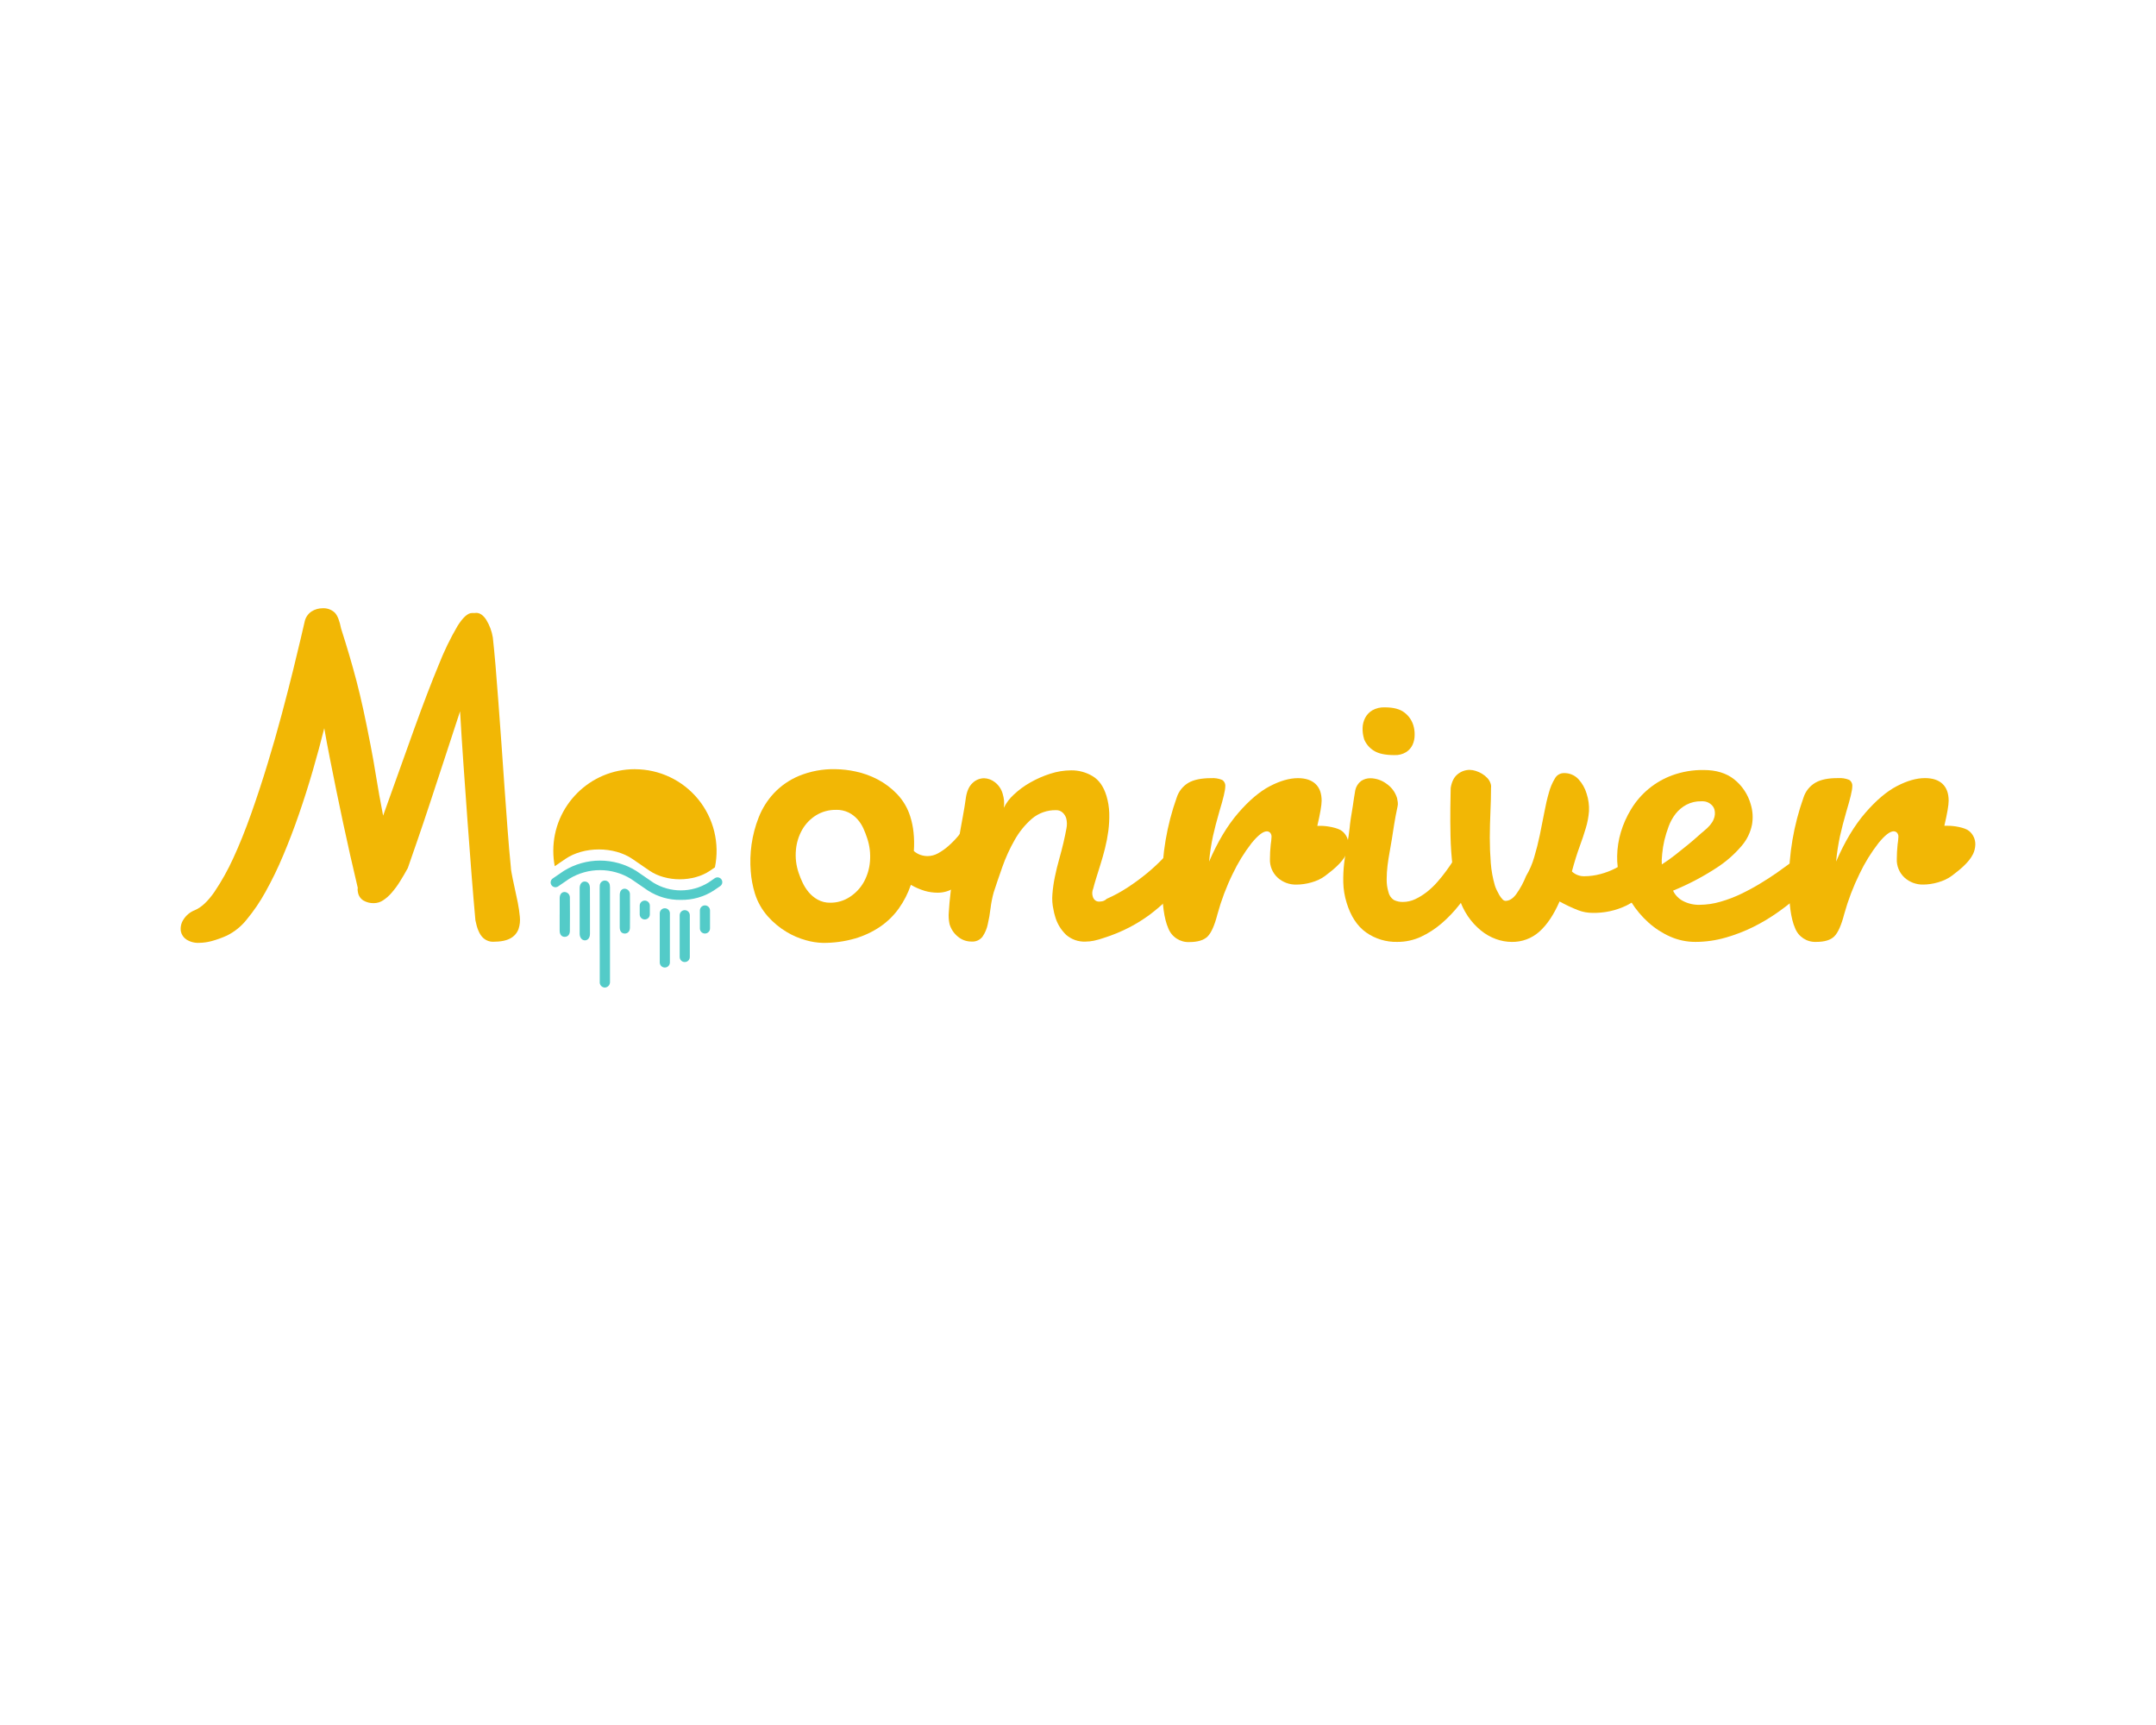
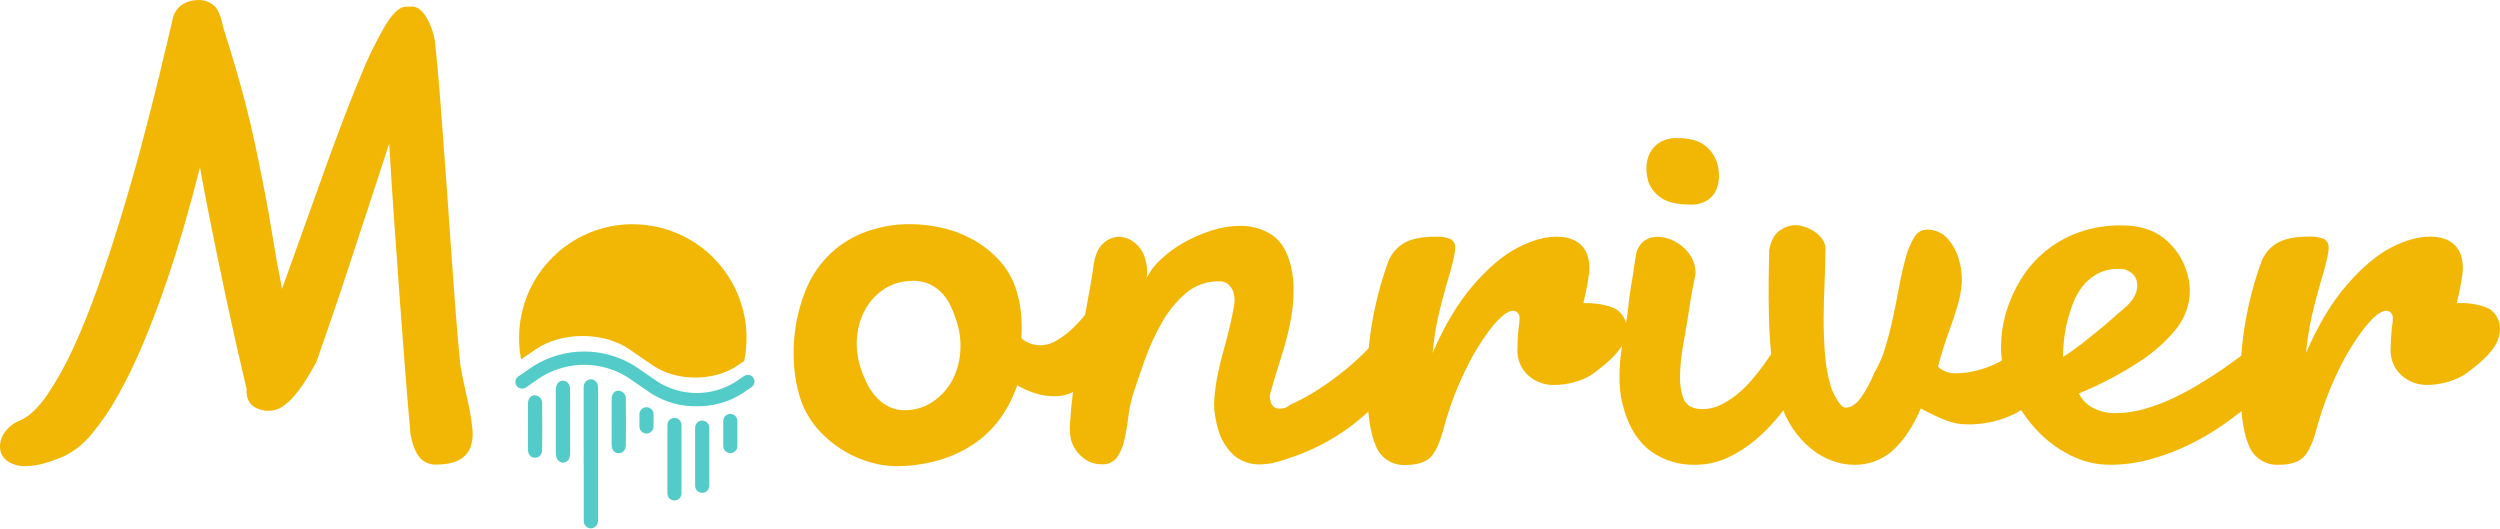
- <svg xmlns="http://www.w3.org/2000/svg" id="Layer_1" data-name="Layer 1" viewBox="0 0 1000 800">
+ <svg xmlns="http://www.w3.org/2000/svg" id="Layer_1" data-name="Layer 1" viewBox="83.8 282.07 832.4 175.93">
  <defs>
-     <style>.cls-1{fill:#f2b705;}.cls-2{fill:#53cbc8;}</style>
+     <style>.cls-1{fill:#f2b705}.cls-2{fill:#53cbc8}</style>
  </defs>
-   <path class="cls-1" d="M387.43,356.72a46.59,46.59,0,0,1,9.42,1.08A39,39,0,0,1,407,361.44a34.92,34.92,0,0,1,9.07,6.81,26.43,26.43,0,0,1,6.14,10.45,36.81,36.81,0,0,1,1.51,7.34,48.79,48.79,0,0,1,.14,8.63A9.4,9.4,0,0,0,427,396.5a10.6,10.6,0,0,0,3.3.53,10.18,10.18,0,0,0,4.76-1.28,26.24,26.24,0,0,0,4.8-3.37,42.78,42.78,0,0,0,4.52-4.61c1.42-1.71,2.78-3.43,4-5.14s2.31-3.35,3.26-4.88,1.72-2.86,2.34-3.92a1.87,1.87,0,0,1,1.65-.71,5.14,5.14,0,0,1,3.29,1.55,9.74,9.74,0,0,1,2.64,4.35,14.09,14.09,0,0,1,.38,6.42,15.7,15.7,0,0,1-3.93,7.61q-1.77,2.77-4,6.41a50.44,50.44,0,0,1-5.12,6.87,30.42,30.42,0,0,1-6.35,5.46A13.93,13.93,0,0,1,434.8,414a21.86,21.86,0,0,1-5.9-.85,30.51,30.51,0,0,1-6.42-2.79,42.08,42.08,0,0,1-5.57,10.93,34.85,34.85,0,0,1-8.66,8.47,41.67,41.67,0,0,1-11.79,5.52,52.08,52.08,0,0,1-14.9,2,31.2,31.2,0,0,1-7.62-1.19,35.86,35.86,0,0,1-9.14-3.91,37.31,37.31,0,0,1-8.61-7.13,29,29,0,0,1-6.06-10.7,46.13,46.13,0,0,1-1.92-10.29,57,57,0,0,1,.37-12.38,54.91,54.91,0,0,1,3.34-12.65A35.46,35.46,0,0,1,359,367.81a33.87,33.87,0,0,1,11.64-8A41.86,41.86,0,0,1,387.43,356.72Zm.35,18.87a17.14,17.14,0,0,0-9.27,2.52,18.93,18.93,0,0,0-6.42,6.65,22.89,22.89,0,0,0-2.91,9.33,25.51,25.51,0,0,0,1.24,10.69,40.92,40.92,0,0,0,1.79,4.45,20.57,20.57,0,0,0,2.85,4.51,14.82,14.82,0,0,0,4.2,3.48,11.52,11.52,0,0,0,5.8,1.43,16.23,16.23,0,0,0,9.18-2.73,19.81,19.81,0,0,0,6.42-6.86,23.57,23.57,0,0,0,2.85-9.55,26.66,26.66,0,0,0-1.31-10.82,43.52,43.52,0,0,0-1.72-4.45,16.79,16.79,0,0,0-2.73-4.24,13.7,13.7,0,0,0-4.09-3.16,12.82,12.82,0,0,0-5.84-1.27Z" />
-   <path class="cls-1" d="M220.5,426.77q-.83-9.07-1.77-21t-1.89-25q-.94-13-1.87-26.21t-1.58-24.68q-3.49,10.77-7.08,21.62t-6.78,20.64q-3.21,9.76-5.95,17.67t-4.43,12.77c-1.19,2.17-2.4,4.25-3.64,6.22a40.9,40.9,0,0,1-3.8,5.17,18.89,18.89,0,0,1-4,3.56,7.74,7.74,0,0,1-4.28,1.32,9,9,0,0,1-4.93-1.26,5.52,5.52,0,0,1-2.48-3.8c-.07-.35-.12-.72-.15-1a3.8,3.8,0,0,1,.08-1q-3.57-15-6.82-30.21t-6.15-30l-1.35-7q-.68-3.48-1.23-6.86-2.37,9.5-5.34,19.73t-6.42,20.19q-3.45,10-7.35,19.2a165.1,165.1,0,0,1-8.14,16.77,82.2,82.2,0,0,1-8.72,12.84,27,27,0,0,1-9.16,7.43,47.18,47.18,0,0,1-7.2,2.59,23.41,23.41,0,0,1-5.65.79,10.08,10.08,0,0,1-5.94-1.53A6,6,0,0,1,83.9,432a7.79,7.79,0,0,1,1.15-5.48,10.89,10.89,0,0,1,5.36-4.43q4.49-1.9,9-8.39A107.66,107.66,0,0,0,108.19,398q4.28-9.27,8.32-20.68t7.59-23.1q3.57-11.7,6.57-22.94T135.9,311q2.23-9.07,3.65-15.14c.93-4.05,1.52-6.56,1.75-7.54a7.54,7.54,0,0,1,3.2-4.75,9.47,9.47,0,0,1,5.09-1.48,7.6,7.6,0,0,1,5.71,2.06c1.29,1.35,2.21,3.82,2.9,7.34q2.13,6.65,3.85,12.49t3.34,12q1.61,6.17,3.16,13.29t3.34,16.4q1.31,6.66,2.59,14.67t3.22,17.93q8.19-23,14.53-40.56t11.27-29.42a127.82,127.82,0,0,1,8.69-17.94q3.8-6.06,6.74-6.06h.71a4.21,4.21,0,0,0,.62,0,3.36,3.36,0,0,1,.63-.06q2.52,0,4.62,3.17a22.68,22.68,0,0,1,3.07,8.22q.58,5.18,1.24,12.84t1.33,16.92q.72,9.24,1.43,19.47t1.42,20.3q.72,10.08,1.43,19.57t1.49,17.19a17.69,17.69,0,0,0,.34,2.8l.56,2.9c.36,1.82.75,3.67,1.18,5.53s.82,3.71,1.18,5.54q.62,3.17.93,6.42a13.41,13.41,0,0,1-.62,5.8,8,8,0,0,1-3.66,4.22q-2.75,1.62-8.13,1.64a6.74,6.74,0,0,1-4.95-2.14C222.31,433.09,221.22,430.5,220.5,426.77Z" />
-   <path class="cls-1" d="M448,369.92c.45-3,1.47-5.29,3.08-6.77a7.72,7.72,0,0,1,5.39-2.23,8.49,8.49,0,0,1,5,1.86,10.16,10.16,0,0,1,3.62,5.45,16.35,16.35,0,0,1,.6,3,13.2,13.2,0,0,1-.1,3.38,20.81,20.81,0,0,1,4.62-6.08,39.14,39.14,0,0,1,7.61-5.61,48.8,48.8,0,0,1,9.27-4.08,32,32,0,0,1,9.75-1.58,18.9,18.9,0,0,1,9.94,2.7c3,1.79,5.12,4.85,6.42,9.15a30.57,30.57,0,0,1,1.29,7.94,52.86,52.86,0,0,1-.41,8.25,71.86,71.86,0,0,1-1.55,8.1c-.66,2.65-1.36,5.13-2.1,7.46s-1.4,4.46-2,6.42-1.07,3.56-1.37,4.81a5.26,5.26,0,0,0-.14,3.92,3.28,3.28,0,0,0,1,1.48,2.69,2.69,0,0,0,1.84.64,9.55,9.55,0,0,0,1.6-.17,4.07,4.07,0,0,0,1.93-1.1,65.64,65.64,0,0,0,9.75-5.3,101.34,101.34,0,0,0,9.12-6.71,89.15,89.15,0,0,0,7.66-7.14,67.21,67.21,0,0,0,5.51-6.41,3.45,3.45,0,0,1,2.75-1.38,4.39,4.39,0,0,1,3.15,1.38,8.09,8.09,0,0,1,2,3.48,15.07,15.07,0,0,1,.23,7.31,15.35,15.35,0,0,1-4,7.51l-8.34,7.93a89.2,89.2,0,0,1-7.93,6.73A71.37,71.37,0,0,1,524,430a74.61,74.61,0,0,1-12.12,5,36.63,36.63,0,0,1-4.5,1.27,20,20,0,0,1-3.94.42,12.84,12.84,0,0,1-8.93-3.13,18.81,18.81,0,0,1-5.18-8.73c-.15-.49-.28-1-.39-1.42s-.21-1-.31-1.54a23.16,23.16,0,0,1-.5-7.19,62.41,62.41,0,0,1,1.15-8.05q.84-4.12,2-8.2c.76-2.71,1.43-5.29,2-7.72s1-4.61,1.36-6.51a10.43,10.43,0,0,0-.09-4.65,6,6,0,0,0-1.69-2.71,4.24,4.24,0,0,0-3-1.11,16.8,16.8,0,0,0-11.28,4,37.13,37.13,0,0,0-8,9.9,76.09,76.09,0,0,0-5.67,12.43q-2.32,6.57-4,11.75a51,51,0,0,0-1.48,7.46,66.75,66.75,0,0,1-1.29,7.41,15.83,15.83,0,0,1-2.42,5.7,5.85,5.85,0,0,1-5.12,2.28,9.65,9.65,0,0,1-6.37-2.33,11.7,11.7,0,0,1-3.8-5.71,18.49,18.49,0,0,1-.34-5.82c.15-2.68.43-5.78.86-9.31s1-7.32,1.62-11.41,1.31-8.08,2-12.06,1.33-7.75,2-11.27S447.66,372.41,448,369.92Z" />
-   <path class="cls-1" d="M628.61,366.43a7.3,7.3,0,0,1,2.72-4.24,7.49,7.49,0,0,1,4.28-1.27,12.75,12.75,0,0,1,7.53,2.6,12.39,12.39,0,0,1,4.85,6.61c.13.64.24,1.27.33,1.9a5.11,5.11,0,0,1-.09,1.91c-.4,1.84-.72,3.39-.94,4.66s-.44,2.45-.62,3.56-.35,2.14-.51,3.23-.35,2.33-.59,3.81q-.42,2.66-1,5.77t-1,6.42a55,55,0,0,0-.4,6.42,19.43,19.43,0,0,0,.8,5.82,5.94,5.94,0,0,0,2.54,3.76,9,9,0,0,0,4.23.9,13.43,13.43,0,0,0,5.64-1.27,27.69,27.69,0,0,0,5.32-3.28,36,36,0,0,0,4.88-4.6q2.29-2.59,4.22-5.25t3.48-5.07a46,46,0,0,0,2.54-4.34,4.22,4.22,0,0,1,3.51-2,5,5,0,0,1,3.56,1.69,10.11,10.11,0,0,1,2.51,4.34,12.3,12.3,0,0,1,.4,5.19,10.37,10.37,0,0,1-2.27,5.18q-3.57,5.5-7.49,10.53a60.81,60.81,0,0,1-8.46,8.89,42,42,0,0,1-9.59,6.19,25.82,25.82,0,0,1-10.91,2.33,24.14,24.14,0,0,1-14.47-4.4q-6.14-4.38-9-13.7a34.93,34.93,0,0,1-1.57-9.52,66.66,66.66,0,0,1,.43-9.05q.51-4.39,1.33-8.46A70.4,70.4,0,0,0,626,383.9c.07-.92.23-2.33.51-4.23s.59-3.86.95-5.83C627.78,371.51,628.17,369,628.61,366.43Zm4.06-23.81a15.4,15.4,0,0,1-.67-5,10.83,10.83,0,0,1,1.19-4.7,8.89,8.89,0,0,1,3.31-3.49,10.82,10.82,0,0,1,5.81-1.38q6,0,9.06,2.38a11.65,11.65,0,0,1,4.19,6,14.19,14.19,0,0,1,.58,4.44,10.88,10.88,0,0,1-.94,4.5,8,8,0,0,1-3,3.44,9.65,9.65,0,0,1-5.45,1.38q-6.42,0-9.58-2.07a11.24,11.24,0,0,1-4.54-5.48Z" />
-   <path class="cls-1" d="M767,410.45a49,49,0,0,1-12.54,9.47,34.69,34.69,0,0,1-16,3.44,18.53,18.53,0,0,1-6.33-1.17,70,70,0,0,1-8.77-4.12q-4,9.19-9.37,14a18.74,18.74,0,0,1-12.84,4.76,21.67,21.67,0,0,1-7.3-1.33,23.56,23.56,0,0,1-7-4,31,31,0,0,1-6-6.56,32.81,32.81,0,0,1-4.28-9.1,77.25,77.25,0,0,1-2.79-13.7q-.85-7.36-1-14.35t-.08-12.91c.06-3.95.12-7.09.16-9.42q.72-4.44,3.25-6.42a8.86,8.86,0,0,1,5.52-2,10,10,0,0,1,2.86.48,13.22,13.22,0,0,1,2.92,1.32,11.63,11.63,0,0,1,2.47,2,6.67,6.67,0,0,1,1.49,2.54,4.17,4.17,0,0,1,.2,2q0,5.08-.27,11.06t-.3,12q0,6,.46,11.8a50.87,50.87,0,0,0,1.93,10.53,15.19,15.19,0,0,0,.8,2c.39.81.8,1.59,1.23,2.33a10.23,10.23,0,0,0,1.42,1.9,2.1,2.1,0,0,0,1.38.8c1.78,0,3.46-1,5-3.07a38.84,38.84,0,0,0,4.61-8.47,36.53,36.53,0,0,0,3.77-8.73q1.5-5,2.61-10.32t2.07-10.42c.63-3.42,1.35-6.49,2.14-9.21a25.15,25.15,0,0,1,2.78-6.56,4.73,4.73,0,0,1,4.08-2.48,8.88,8.88,0,0,1,6.83,2.8,17.15,17.15,0,0,1,3.8,6.72,22.77,22.77,0,0,1,1.1,8.15,36.4,36.4,0,0,1-1.43,7.67c-.78,2.64-1.75,5.57-2.93,8.78s-2.37,7-3.57,11.49a8.09,8.09,0,0,0,5.83,2.22,29.18,29.18,0,0,0,7.38-1,34.2,34.2,0,0,0,7.05-2.7,39.61,39.61,0,0,0,6.47-4.24,49,49,0,0,0,5.8-5.45,4.29,4.29,0,0,1,2.59-.95,5.06,5.06,0,0,1,3.57,1.7,10.15,10.15,0,0,1,2.5,4.33,12.72,12.72,0,0,1,.24,6.19A11.09,11.09,0,0,1,767,410.45Z" />
-   <path class="cls-1" d="M790.25,357.11q8.55,0,14,4.24a22.63,22.63,0,0,1,7.81,11.75,20.33,20.33,0,0,1,.57,9.27,21.49,21.49,0,0,1-4.8,9.9,52.9,52.9,0,0,1-11.74,10.26,120.27,120.27,0,0,1-20.09,10.53,10.47,10.47,0,0,0,4.65,4.81,15.74,15.74,0,0,0,7.64,1.75,35,35,0,0,0,9.7-1.43,60.69,60.69,0,0,0,9.59-3.65q4.62-2.22,8.88-4.81t7.61-4.92q3.35-2.34,5.56-4a30.35,30.35,0,0,1,3-2.14,2.9,2.9,0,0,1,1.47-.71,12.26,12.26,0,0,1,1.36-.1,4.37,4.37,0,0,1,2.23.58,8.67,8.67,0,0,1,1.81,1.38,6.83,6.83,0,0,1,1.29,1.69,9.61,9.61,0,0,1,.68,1.54,17.29,17.29,0,0,1,.49,2.27,5.28,5.28,0,0,1-.63,3,36.64,36.64,0,0,1-2.58,2.85c-1.48,1.56-3.44,3.39-5.88,5.51a109,109,0,0,1-8.71,6.71,84.87,84.87,0,0,1-11,6.52,74.61,74.61,0,0,1-12.75,4.91,50.39,50.39,0,0,1-14,2,28.73,28.73,0,0,1-11.7-2.43,38.37,38.37,0,0,1-10.13-6.56,44.32,44.32,0,0,1-8-9.53,46.64,46.64,0,0,1-5.2-11.32,32.12,32.12,0,0,1-1.31-10,41.08,41.08,0,0,1,1.7-11,45.18,45.18,0,0,1,4.8-10.74,37.25,37.25,0,0,1,19.08-15.69A41,41,0,0,1,790.25,357.11Zm.71,14.61a5,5,0,0,0-1-.11h-.92a14.1,14.1,0,0,0-6.83,1.59,15.94,15.94,0,0,0-5,4.18,21.77,21.77,0,0,0-3.25,5.87,57.4,57.4,0,0,0-2,6.51,48,48,0,0,0-1,6.2c-.18,2-.28,3.63-.28,5a73.07,73.07,0,0,0,6.14-4.34c2.08-1.62,4-3.18,5.83-4.66s3.38-2.82,4.69-4,2.25-2,2.81-2.43c2.49-2,4-3.83,4.68-5.56a7,7,0,0,0,.38-4.5,4.85,4.85,0,0,0-1.75-2.54,5.82,5.82,0,0,0-2.53-1.2Z" />
-   <path class="cls-1" d="M622.61,385.53a7.9,7.9,0,0,1,2.85,6.21,10.82,10.82,0,0,1-1.1,4.51c-2,4-6.25,7.31-9.79,10s-9,4-13.28,4a12.51,12.51,0,0,1-8.7-3.23,11.14,11.14,0,0,1-3.56-8.71,63.35,63.35,0,0,1,.36-6.61,30.63,30.63,0,0,0,.37-3.57,2.69,2.69,0,0,0-.64-1.94,2.12,2.12,0,0,0-1.56-.64q-2.56,0-7,5.4a77.23,77.23,0,0,0-8.79,14.27A106.05,106.05,0,0,0,564.68,424q-2,7.76-4.58,10.32t-8.43,2.58a10,10,0,0,1-9.8-6.41Q539,424,539,409.76a116.78,116.78,0,0,1,6.77-39.84,12.31,12.31,0,0,1,5.41-6.86q3.75-2.18,10.53-2.18a11.51,11.51,0,0,1,5.13.81,3.19,3.19,0,0,1,1.47,3.06q0,2.6-2.75,11.62c-1.23,4.28-2.2,8-2.94,11.29a104.62,104.62,0,0,0-1.83,11.94q6-13.87,13.55-22.59T589,364.6q7.13-3.72,13-3.72,5.29,0,8.15,2.67t2.85,7.84q0,3.06-2,11.61h1.66C615.33,383,620.71,383.86,622.61,385.53Z" />
-   <path class="cls-1" d="M913.35,385.42a7.93,7.93,0,0,1,2.85,6.21,11,11,0,0,1-1.09,4.52c-2,4-6.26,7.32-9.8,10s-9,4.08-13.26,4.08a12.51,12.51,0,0,1-8.7-3.23,11.15,11.15,0,0,1-3.57-8.71,63.51,63.51,0,0,1,.37-6.61,32.79,32.79,0,0,0,.37-3.56,2.65,2.65,0,0,0-.65-1.94,2.15,2.15,0,0,0-1.55-.65q-2.57,0-7,5.41a77.41,77.41,0,0,0-8.8,14.26,108,108,0,0,0-7.13,18.71q-2,7.74-4.58,10.33t-8.43,2.58a10,10,0,0,1-9.8-6.42q-2.83-6.42-2.85-20.68a117.08,117.08,0,0,1,6.78-39.85A12.31,12.31,0,0,1,842,363q3.76-2.19,10.54-2.14a11.61,11.61,0,0,1,5.12.8,3.19,3.19,0,0,1,1.47,3.07q0,2.58-2.74,11.61-1.85,6.42-2.93,11.29a102.47,102.47,0,0,0-1.84,11.94q6-13.87,13.55-22.59t14.65-12.41q7.14-3.72,13-3.71c3.57,0,6.26.88,8.15,2.66s2.86,4.38,2.86,7.84q0,3.06-2,11.61h1.64C906.06,382.92,911.45,383.75,913.35,385.42Z" />
-   <path class="cls-1" d="M294.5,356.72a37.88,37.88,0,0,0-37.87,37.87,38.69,38.69,0,0,0,.67,7.13l4.9-3.35c8.6-5.9,22.55-5.9,31.15,0l5.13,3.52,2.79,1.91c7.75,5.31,20.31,5.31,28.05,0l2.28-1.56a37.89,37.89,0,0,0-37.08-45.5Z" />
-   <path class="cls-2" d="M315.79,417.34A27.21,27.21,0,0,1,300.52,413l-7.91-5.42a27.36,27.36,0,0,0-28.62,0l-5.11,3.5a2.22,2.22,0,1,1-2.51-3.67h0l5.11-3.5a31.87,31.87,0,0,1,33.64,0l7.91,5.42a24.4,24.4,0,0,0,25.51,0l3-2.05a2.22,2.22,0,1,1,2.51,3.67l-3,2.05A27.31,27.31,0,0,1,315.79,417.34Z" />
-   <path class="cls-2" d="M278.14,433.25v-21.4a8.71,8.71,0,0,1,.05-1.35,2.42,2.42,0,0,1,2.4-2.14,2.34,2.34,0,0,1,2.26,2.14,13,13,0,0,1,.08,2.24v42.67a2.5,2.5,0,0,1-2.45,2.59,2.46,2.46,0,0,1-2.31-2.71V441.06Z" />
-   <path class="cls-2" d="M273.64,422.48v10.63c0,1.82-1,3-2.35,3s-2.42-1.27-2.43-3V411.83c0-1.86,1.09-3.12,2.5-3s2.25,1.19,2.26,3.06C273.64,415.39,273.64,418.93,273.64,422.48Z" />
-   <path class="cls-2" d="M287.45,422.46V415c0-1.73.92-2.85,2.29-2.85a2.57,2.57,0,0,1,2.44,2.79q.07,7.62,0,15.25c0,1.73-1,2.78-2.43,2.76s-2.3-1.08-2.31-2.85v-7.63Z" />
-   <path class="cls-2" d="M259.59,424v-7.47c0-1.74.92-2.86,2.29-2.86a2.57,2.57,0,0,1,2.44,2.79q.07,7.63,0,15.26c0,1.73-1,2.77-2.42,2.76s-2.31-1.08-2.32-2.86V424Z" />
+   <path class="cls-1" d="M387.43 356.72a46.59 46.59 0 019.42 1.08 39 39 0 0110.15 3.64 34.92 34.92 0 019.07 6.81 26.43 26.43 0 016.14 10.45 36.81 36.81 0 011.51 7.34 48.79 48.79 0 01.14 8.63 9.4 9.4 0 003.14 1.83 10.6 10.6 0 003.3.53 10.18 10.18 0 004.76-1.28 26.24 26.24 0 004.8-3.37 42.78 42.78 0 004.52-4.61c1.42-1.71 2.78-3.43 4-5.14s2.31-3.35 3.26-4.88 1.72-2.86 2.34-3.92a1.87 1.87 0 011.65-.71 5.14 5.14 0 013.29 1.55 9.74 9.74 0 012.64 4.35 14.09 14.09 0 01.38 6.42 15.7 15.7 0 01-3.93 7.61q-1.77 2.77-4 6.41a50.44 50.44 0 01-5.12 6.87 30.42 30.42 0 01-6.35 5.46 13.93 13.93 0 01-7.74 2.21 21.86 21.86 0 01-5.9-.85 30.51 30.51 0 01-6.42-2.79 42.08 42.08 0 01-5.57 10.93 34.85 34.85 0 01-8.66 8.47 41.67 41.67 0 01-11.79 5.52 52.08 52.08 0 01-14.9 2 31.2 31.2 0 01-7.62-1.19 35.86 35.86 0 01-9.14-3.91 37.31 37.31 0 01-8.61-7.13 29 29 0 01-6.06-10.7 46.13 46.13 0 01-1.92-10.29 57 57 0 01.37-12.38 54.91 54.91 0 013.34-12.65 35.46 35.46 0 017.08-11.22 33.87 33.87 0 0111.64-8 41.86 41.86 0 0116.79-3.09zm.35 18.87a17.14 17.14 0 00-9.27 2.52 18.93 18.93 0 00-6.42 6.65 22.89 22.89 0 00-2.91 9.33 25.51 25.51 0 001.24 10.69 40.92 40.92 0 001.79 4.45 20.57 20.57 0 002.85 4.51 14.82 14.82 0 004.2 3.48 11.52 11.52 0 005.8 1.43 16.23 16.23 0 009.18-2.73 19.81 19.81 0 006.42-6.86 23.57 23.57 0 002.85-9.55 26.66 26.66 0 00-1.31-10.82 43.52 43.52 0 00-1.72-4.45 16.79 16.79 0 00-2.73-4.24 13.7 13.7 0 00-4.09-3.16 12.82 12.82 0 00-5.84-1.27zM220.5 426.77q-.83-9.07-1.77-21t-1.89-25q-.94-13-1.87-26.21t-1.58-24.68q-3.49 10.77-7.08 21.62t-6.78 20.64q-3.21 9.76-5.95 17.67t-4.43 12.77c-1.19 2.17-2.4 4.25-3.64 6.22a40.9 40.9 0 01-3.8 5.17 18.89 18.89 0 01-4 3.56 7.74 7.74 0 01-4.28 1.32 9 9 0 01-4.93-1.26 5.52 5.52 0 01-2.48-3.8c-.07-.35-.12-.72-.15-1a3.8 3.8 0 01.08-1q-3.57-15-6.82-30.21t-6.15-30l-1.35-7q-.68-3.48-1.23-6.86-2.37 9.5-5.34 19.73t-6.42 20.19q-3.45 10-7.35 19.2a165.1 165.1 0 01-8.14 16.77 82.2 82.2 0 01-8.72 12.84 27 27 0 01-9.16 7.43 47.18 47.18 0 01-7.2 2.59 23.41 23.41 0 01-5.65.79 10.08 10.08 0 01-5.94-1.53A6 6 0 0183.9 432a7.79 7.79 0 011.15-5.48 10.89 10.89 0 015.36-4.43q4.49-1.9 9-8.39a107.66 107.66 0 008.78-15.7q4.28-9.27 8.32-20.68t7.59-23.1q3.57-11.7 6.57-22.94T135.9 311q2.23-9.07 3.65-15.14c.93-4.05 1.52-6.56 1.75-7.54a7.54 7.54 0 013.2-4.75 9.47 9.47 0 015.09-1.48 7.6 7.6 0 015.71 2.06c1.29 1.35 2.21 3.82 2.9 7.34q2.13 6.65 3.85 12.49t3.34 12q1.61 6.17 3.16 13.29t3.34 16.4q1.31 6.66 2.59 14.67t3.22 17.93q8.19-23 14.53-40.56t11.27-29.42a127.82 127.82 0 018.69-17.94q3.8-6.06 6.74-6.06h.71a4.21 4.21 0 00.62 0 3.36 3.36 0 01.63-.06q2.52 0 4.62 3.17a22.68 22.68 0 013.07 8.22q.58 5.18 1.24 12.84t1.33 16.92q.72 9.24 1.43 19.47t1.42 20.3q.72 10.08 1.43 19.57t1.49 17.19a17.69 17.69 0 00.34 2.8l.56 2.9c.36 1.82.75 3.67 1.18 5.53s.82 3.71 1.18 5.54q.62 3.17.93 6.42a13.41 13.41 0 01-.62 5.8 8 8 0 01-3.66 4.22q-2.75 1.62-8.13 1.64a6.74 6.74 0 01-4.95-2.14c-1.44-1.53-2.53-4.12-3.25-7.85z" />
+   <path class="cls-1" d="M448 369.92c.45-3 1.47-5.29 3.08-6.77a7.72 7.72 0 015.39-2.23 8.49 8.49 0 015 1.86 10.16 10.16 0 013.62 5.45 16.35 16.35 0 01.6 3 13.2 13.2 0 01-.1 3.38 20.81 20.81 0 014.62-6.08 39.14 39.14 0 017.61-5.61 48.8 48.8 0 019.27-4.08 32 32 0 019.75-1.58 18.9 18.9 0 019.94 2.7c3 1.79 5.12 4.85 6.42 9.15a30.57 30.57 0 011.29 7.94 52.86 52.86 0 01-.41 8.25 71.86 71.86 0 01-1.55 8.1c-.66 2.65-1.36 5.13-2.1 7.46s-1.4 4.46-2 6.42-1.07 3.56-1.37 4.81a5.26 5.26 0 00-.14 3.92 3.28 3.28 0 001 1.48 2.69 2.69 0 001.84.64 9.55 9.55 0 001.6-.17 4.07 4.07 0 001.93-1.1 65.64 65.64 0 009.75-5.3 101.34 101.34 0 009.12-6.71 89.15 89.15 0 007.66-7.14 67.21 67.21 0 005.51-6.41 3.45 3.45 0 012.75-1.38 4.39 4.39 0 013.15 1.38 8.09 8.09 0 012 3.48 15.07 15.07 0 01.23 7.31 15.35 15.35 0 01-4 7.51l-8.34 7.93a89.2 89.2 0 01-7.93 6.73A71.37 71.37 0 01524 430a74.61 74.61 0 01-12.12 5 36.63 36.63 0 01-4.5 1.27 20 20 0 01-3.94.42 12.84 12.84 0 01-8.93-3.13 18.81 18.81 0 01-5.18-8.73c-.15-.49-.28-1-.39-1.42s-.21-1-.31-1.54a23.16 23.16 0 01-.5-7.19 62.41 62.41 0 011.15-8.05q.84-4.12 2-8.2c.76-2.71 1.43-5.29 2-7.72s1-4.61 1.36-6.51a10.43 10.43 0 00-.09-4.65 6 6 0 00-1.69-2.71 4.24 4.24 0 00-3-1.11 16.8 16.8 0 00-11.28 4 37.13 37.13 0 00-8 9.9 76.09 76.09 0 00-5.67 12.43q-2.32 6.57-4 11.75a51 51 0 00-1.48 7.46 66.75 66.75 0 01-1.29 7.41 15.83 15.83 0 01-2.42 5.7 5.85 5.85 0 01-5.12 2.28 9.65 9.65 0 01-6.37-2.33 11.7 11.7 0 01-3.8-5.71 18.49 18.49 0 01-.34-5.82c.15-2.68.43-5.78.86-9.31s1-7.32 1.62-11.41 1.31-8.08 2-12.06 1.33-7.75 2-11.27 1.09-6.34 1.43-8.83zM628.61 366.43a7.3 7.3 0 012.72-4.24 7.49 7.49 0 014.28-1.27 12.75 12.75 0 017.53 2.6 12.39 12.39 0 014.85 6.61c.13.64.24 1.27.33 1.9a5.11 5.11 0 01-.09 1.91c-.4 1.84-.72 3.39-.94 4.66s-.44 2.45-.62 3.56-.35 2.14-.51 3.23-.35 2.33-.59 3.81q-.42 2.66-1 5.77t-1 6.42a55 55 0 00-.4 6.42 19.43 19.43 0 00.8 5.82 5.94 5.94 0 002.54 3.76 9 9 0 004.23.9 13.43 13.43 0 005.64-1.27 27.69 27.69 0 005.32-3.28 36 36 0 004.88-4.6q2.29-2.59 4.22-5.25t3.48-5.07a46 46 0 002.54-4.34 4.22 4.22 0 013.51-2 5 5 0 013.56 1.69 10.11 10.11 0 012.51 4.34 12.3 12.3 0 01.4 5.19 10.37 10.37 0 01-2.27 5.18q-3.57 5.5-7.49 10.53a60.81 60.81 0 01-8.46 8.89 42 42 0 01-9.59 6.19 25.82 25.82 0 01-10.91 2.33 24.14 24.14 0 01-14.47-4.4q-6.14-4.38-9-13.7a34.93 34.93 0 01-1.57-9.52 66.66 66.66 0 01.43-9.05q.51-4.39 1.33-8.46a70.4 70.4 0 001.2-7.79c.07-.92.23-2.33.51-4.23s.59-3.86.95-5.83c.32-2.33.71-4.84 1.15-7.41zm4.06-23.81a15.4 15.4 0 01-.67-5 10.83 10.83 0 011.19-4.7 8.89 8.89 0 013.31-3.49 10.82 10.82 0 015.81-1.38q6 0 9.06 2.38a11.65 11.65 0 014.19 6 14.19 14.19 0 01.58 4.44 10.88 10.88 0 01-.94 4.5 8 8 0 01-3 3.44 9.65 9.65 0 01-5.45 1.38q-6.42 0-9.58-2.07a11.24 11.24 0 01-4.54-5.48z" />
+   <path class="cls-1" d="M767 410.45a49 49 0 01-12.54 9.47 34.69 34.69 0 01-16 3.44 18.53 18.53 0 01-6.33-1.17 70 70 0 01-8.77-4.12q-4 9.19-9.37 14a18.74 18.74 0 01-12.84 4.76 21.67 21.67 0 01-7.3-1.33 23.56 23.56 0 01-7-4 31 31 0 01-6-6.56 32.81 32.81 0 01-4.28-9.1 77.25 77.25 0 01-2.79-13.7q-.85-7.36-1-14.35t-.08-12.91c.06-3.95.12-7.09.16-9.42q.72-4.44 3.25-6.42a8.86 8.86 0 015.52-2 10 10 0 012.86.48 13.22 13.22 0 012.92 1.32 11.63 11.63 0 012.47 2 6.67 6.67 0 011.49 2.54 4.17 4.17 0 01.2 2q0 5.08-.27 11.06t-.3 12q0 6 .46 11.8a50.87 50.87 0 001.93 10.53 15.19 15.19 0 00.8 2c.39.81.8 1.59 1.23 2.33a10.23 10.23 0 001.42 1.9 2.1 2.1 0 001.38.8c1.78 0 3.46-1 5-3.07a38.84 38.84 0 004.61-8.47 36.53 36.53 0 003.77-8.73q1.5-5 2.61-10.32t2.07-10.42c.63-3.42 1.35-6.49 2.14-9.21a25.15 25.15 0 012.78-6.56 4.73 4.73 0 014.08-2.48 8.88 8.88 0 016.83 2.8 17.15 17.15 0 013.8 6.72 22.77 22.77 0 011.1 8.15 36.4 36.4 0 01-1.43 7.67c-.78 2.64-1.75 5.57-2.93 8.78s-2.37 7-3.57 11.49a8.09 8.09 0 005.83 2.22 29.18 29.18 0 007.38-1 34.2 34.2 0 007.05-2.7 39.61 39.61 0 006.47-4.24 49 49 0 005.8-5.45 4.29 4.29 0 012.59-.95 5.06 5.06 0 013.57 1.7 10.15 10.15 0 012.5 4.33 12.72 12.72 0 01.24 6.19 11.09 11.09 0 01-3.51 6.2z" />
+   <path class="cls-1" d="M790.25 357.11q8.55 0 14 4.24a22.63 22.63 0 017.81 11.75 20.33 20.33 0 01.57 9.27 21.49 21.49 0 01-4.8 9.9 52.9 52.9 0 01-11.74 10.26A120.27 120.27 0 01776 413.06a10.47 10.47 0 004.65 4.81 15.74 15.74 0 007.64 1.75 35 35 0 009.7-1.43 60.69 60.69 0 009.59-3.65q4.62-2.22 8.88-4.81t7.61-4.92q3.35-2.34 5.56-4a30.35 30.35 0 013-2.14 2.9 2.9 0 011.47-.71 12.26 12.26 0 011.36-.1 4.37 4.37 0 012.23.58 8.67 8.67 0 011.81 1.38 6.83 6.83 0 011.29 1.69 9.61 9.61 0 01.68 1.54 17.29 17.29 0 01.49 2.27 5.28 5.28 0 01-.63 3 36.64 36.64 0 01-2.58 2.85c-1.48 1.56-3.44 3.39-5.88 5.51a109 109 0 01-8.71 6.71 84.87 84.87 0 01-11 6.52 74.61 74.61 0 01-12.75 4.91 50.39 50.39 0 01-14 2 28.73 28.73 0 01-11.7-2.43 38.37 38.37 0 01-10.13-6.56 44.32 44.32 0 01-8-9.53 46.64 46.64 0 01-5.2-11.32 32.12 32.12 0 01-1.31-10 41.08 41.08 0 011.7-11 45.18 45.18 0 014.8-10.74 37.25 37.25 0 0119.08-15.69 41 41 0 0114.6-2.44zm.71 14.61a5 5 0 00-1-.11h-.92a14.1 14.1 0 00-6.83 1.59 15.94 15.94 0 00-5 4.18 21.77 21.77 0 00-3.25 5.87 57.4 57.4 0 00-2 6.51 48 48 0 00-1 6.2c-.18 2-.28 3.63-.28 5a73.07 73.07 0 006.14-4.34c2.08-1.62 4-3.18 5.83-4.66s3.38-2.82 4.69-4 2.25-2 2.81-2.43c2.49-2 4-3.83 4.68-5.56a7 7 0 00.38-4.5 4.85 4.85 0 00-1.75-2.54 5.82 5.82 0 00-2.53-1.2zM622.61 385.53a7.9 7.9 0 012.85 6.21 10.82 10.82 0 01-1.1 4.51c-2 4-6.25 7.31-9.79 10s-9 4-13.28 4a12.51 12.51 0 01-8.7-3.23 11.14 11.14 0 01-3.56-8.71 63.35 63.35 0 01.36-6.61 30.63 30.63 0 00.37-3.57 2.69 2.69 0 00-.64-1.94 2.12 2.12 0 00-1.56-.64q-2.56 0-7 5.4a77.23 77.23 0 00-8.79 14.27 106.05 106.05 0 00-7.09 18.78q-2 7.76-4.58 10.32t-8.43 2.58a10 10 0 01-9.8-6.41Q539 424 539 409.76a116.78 116.78 0 016.77-39.84 12.31 12.31 0 015.41-6.86q3.75-2.18 10.53-2.18a11.51 11.51 0 015.13.81 3.19 3.19 0 011.47 3.06q0 2.6-2.75 11.62c-1.23 4.28-2.2 8-2.94 11.29a104.62 104.62 0 00-1.83 11.94q6-13.87 13.55-22.59T589 364.6q7.13-3.72 13-3.72 5.29 0 8.15 2.67t2.85 7.84q0 3.06-2 11.61h1.66c2.67 0 8.05.86 9.95 2.53z" />
+   <path class="cls-1" d="M913.35 385.42a7.93 7.93 0 012.85 6.21 11 11 0 01-1.09 4.52c-2 4-6.26 7.32-9.8 10s-9 4.08-13.26 4.08a12.51 12.51 0 01-8.7-3.23 11.15 11.15 0 01-3.57-8.71 63.51 63.51 0 01.37-6.61 32.79 32.79 0 00.37-3.56 2.65 2.65 0 00-.65-1.94 2.15 2.15 0 00-1.55-.65q-2.57 0-7 5.41a77.41 77.41 0 00-8.8 14.26 108 108 0 00-7.13 18.71q-2 7.74-4.58 10.33t-8.43 2.58a10 10 0 01-9.8-6.42q-2.83-6.42-2.85-20.68a117.08 117.08 0 016.78-39.85A12.31 12.31 0 01842 363q3.76-2.19 10.54-2.14a11.61 11.61 0 015.12.8 3.19 3.19 0 011.47 3.07q0 2.58-2.74 11.61-1.85 6.42-2.93 11.29a102.47 102.47 0 00-1.84 11.94q6-13.87 13.55-22.59t14.65-12.41q7.14-3.72 13-3.71c3.57 0 6.26.88 8.15 2.66s2.86 4.38 2.86 7.84q0 3.06-2 11.61h1.64c2.59-.05 7.98.78 9.88 2.45zM294.5 356.72a37.88 37.88 0 00-37.87 37.87 38.69 38.69 0 00.67 7.13l4.9-3.35c8.6-5.9 22.55-5.9 31.15 0l5.13 3.52 2.79 1.91c7.75 5.31 20.31 5.31 28.05 0l2.28-1.56a37.89 37.89 0 00-37.08-45.5z" />
+   <path class="cls-2" d="M315.79 417.34a27.21 27.21 0 01-15.27-4.34l-7.91-5.42a27.36 27.36 0 00-28.62 0l-5.11 3.5a2.22 2.22 0 11-2.51-3.67l5.11-3.5a31.87 31.87 0 0133.64 0l7.91 5.42a24.4 24.4 0 0025.51 0l3-2.05a2.22 2.22 0 112.51 3.67l-3 2.05a27.31 27.31 0 01-15.26 4.34z" />
+   <path class="cls-2" d="M278.14 433.25v-21.4a8.71 8.71 0 01.05-1.35 2.42 2.42 0 012.4-2.14 2.34 2.34 0 012.26 2.14 13 13 0 01.08 2.24v42.67a2.5 2.5 0 01-2.45 2.59 2.46 2.46 0 01-2.31-2.71v-14.23zM273.64 422.48v10.63c0 1.82-1 3-2.35 3s-2.42-1.27-2.43-3v-21.28c0-1.86 1.09-3.12 2.5-3s2.25 1.19 2.26 3.06c.02 3.5.02 7.04.02 10.59zM287.45 422.46V415c0-1.73.92-2.85 2.29-2.85a2.57 2.57 0 012.44 2.79q.07 7.62 0 15.25c0 1.73-1 2.78-2.43 2.76s-2.3-1.08-2.31-2.85v-7.63zM259.59 424v-7.47c0-1.74.92-2.86 2.29-2.86a2.57 2.57 0 012.44 2.79q.07 7.63 0 15.26c0 1.73-1 2.77-2.42 2.76s-2.31-1.08-2.32-2.86V424z" />
  <rect class="cls-2" x="296.71" y="417.66" width="4.7" height="8.76" rx="2.35" />
  <rect class="cls-2" x="306.01" y="421.22" width="4.7" height="27.49" rx="2.35" />
  <rect class="cls-2" x="315.25" y="422.1" width="4.7" height="24.07" rx="2.35" />
  <rect class="cls-2" x="324.62" y="419.89" width="4.7" height="13.05" rx="2.35" />
</svg>
